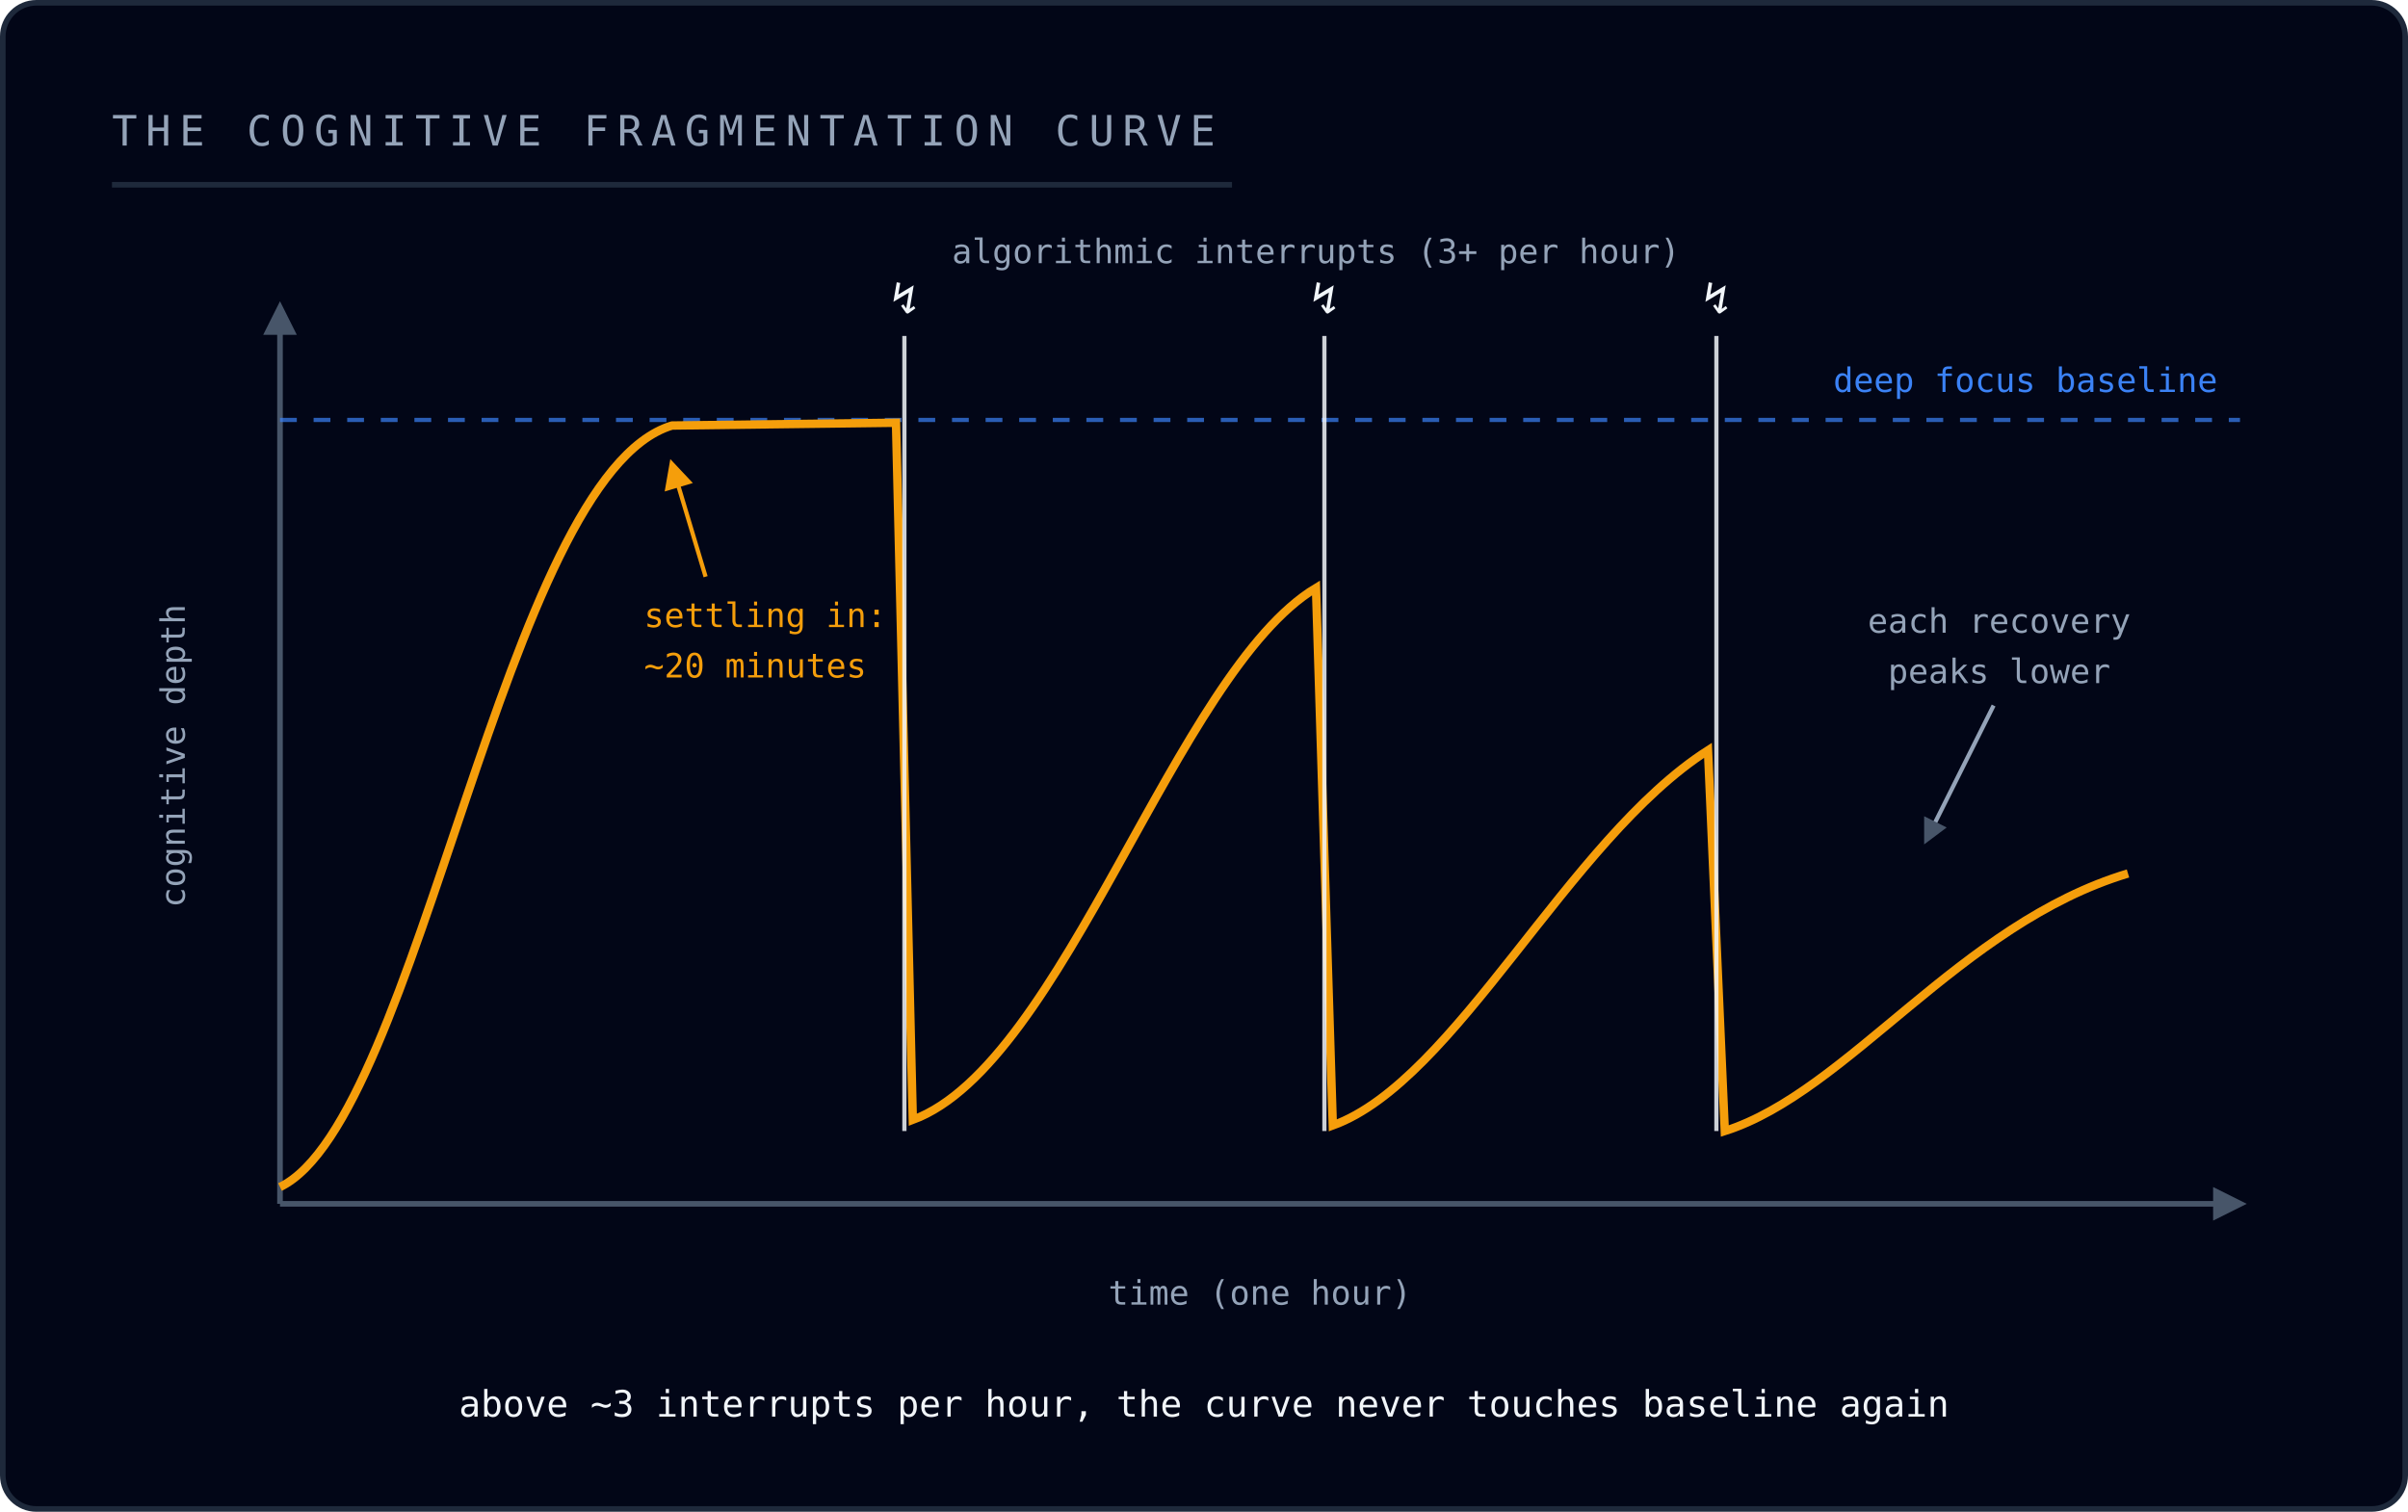
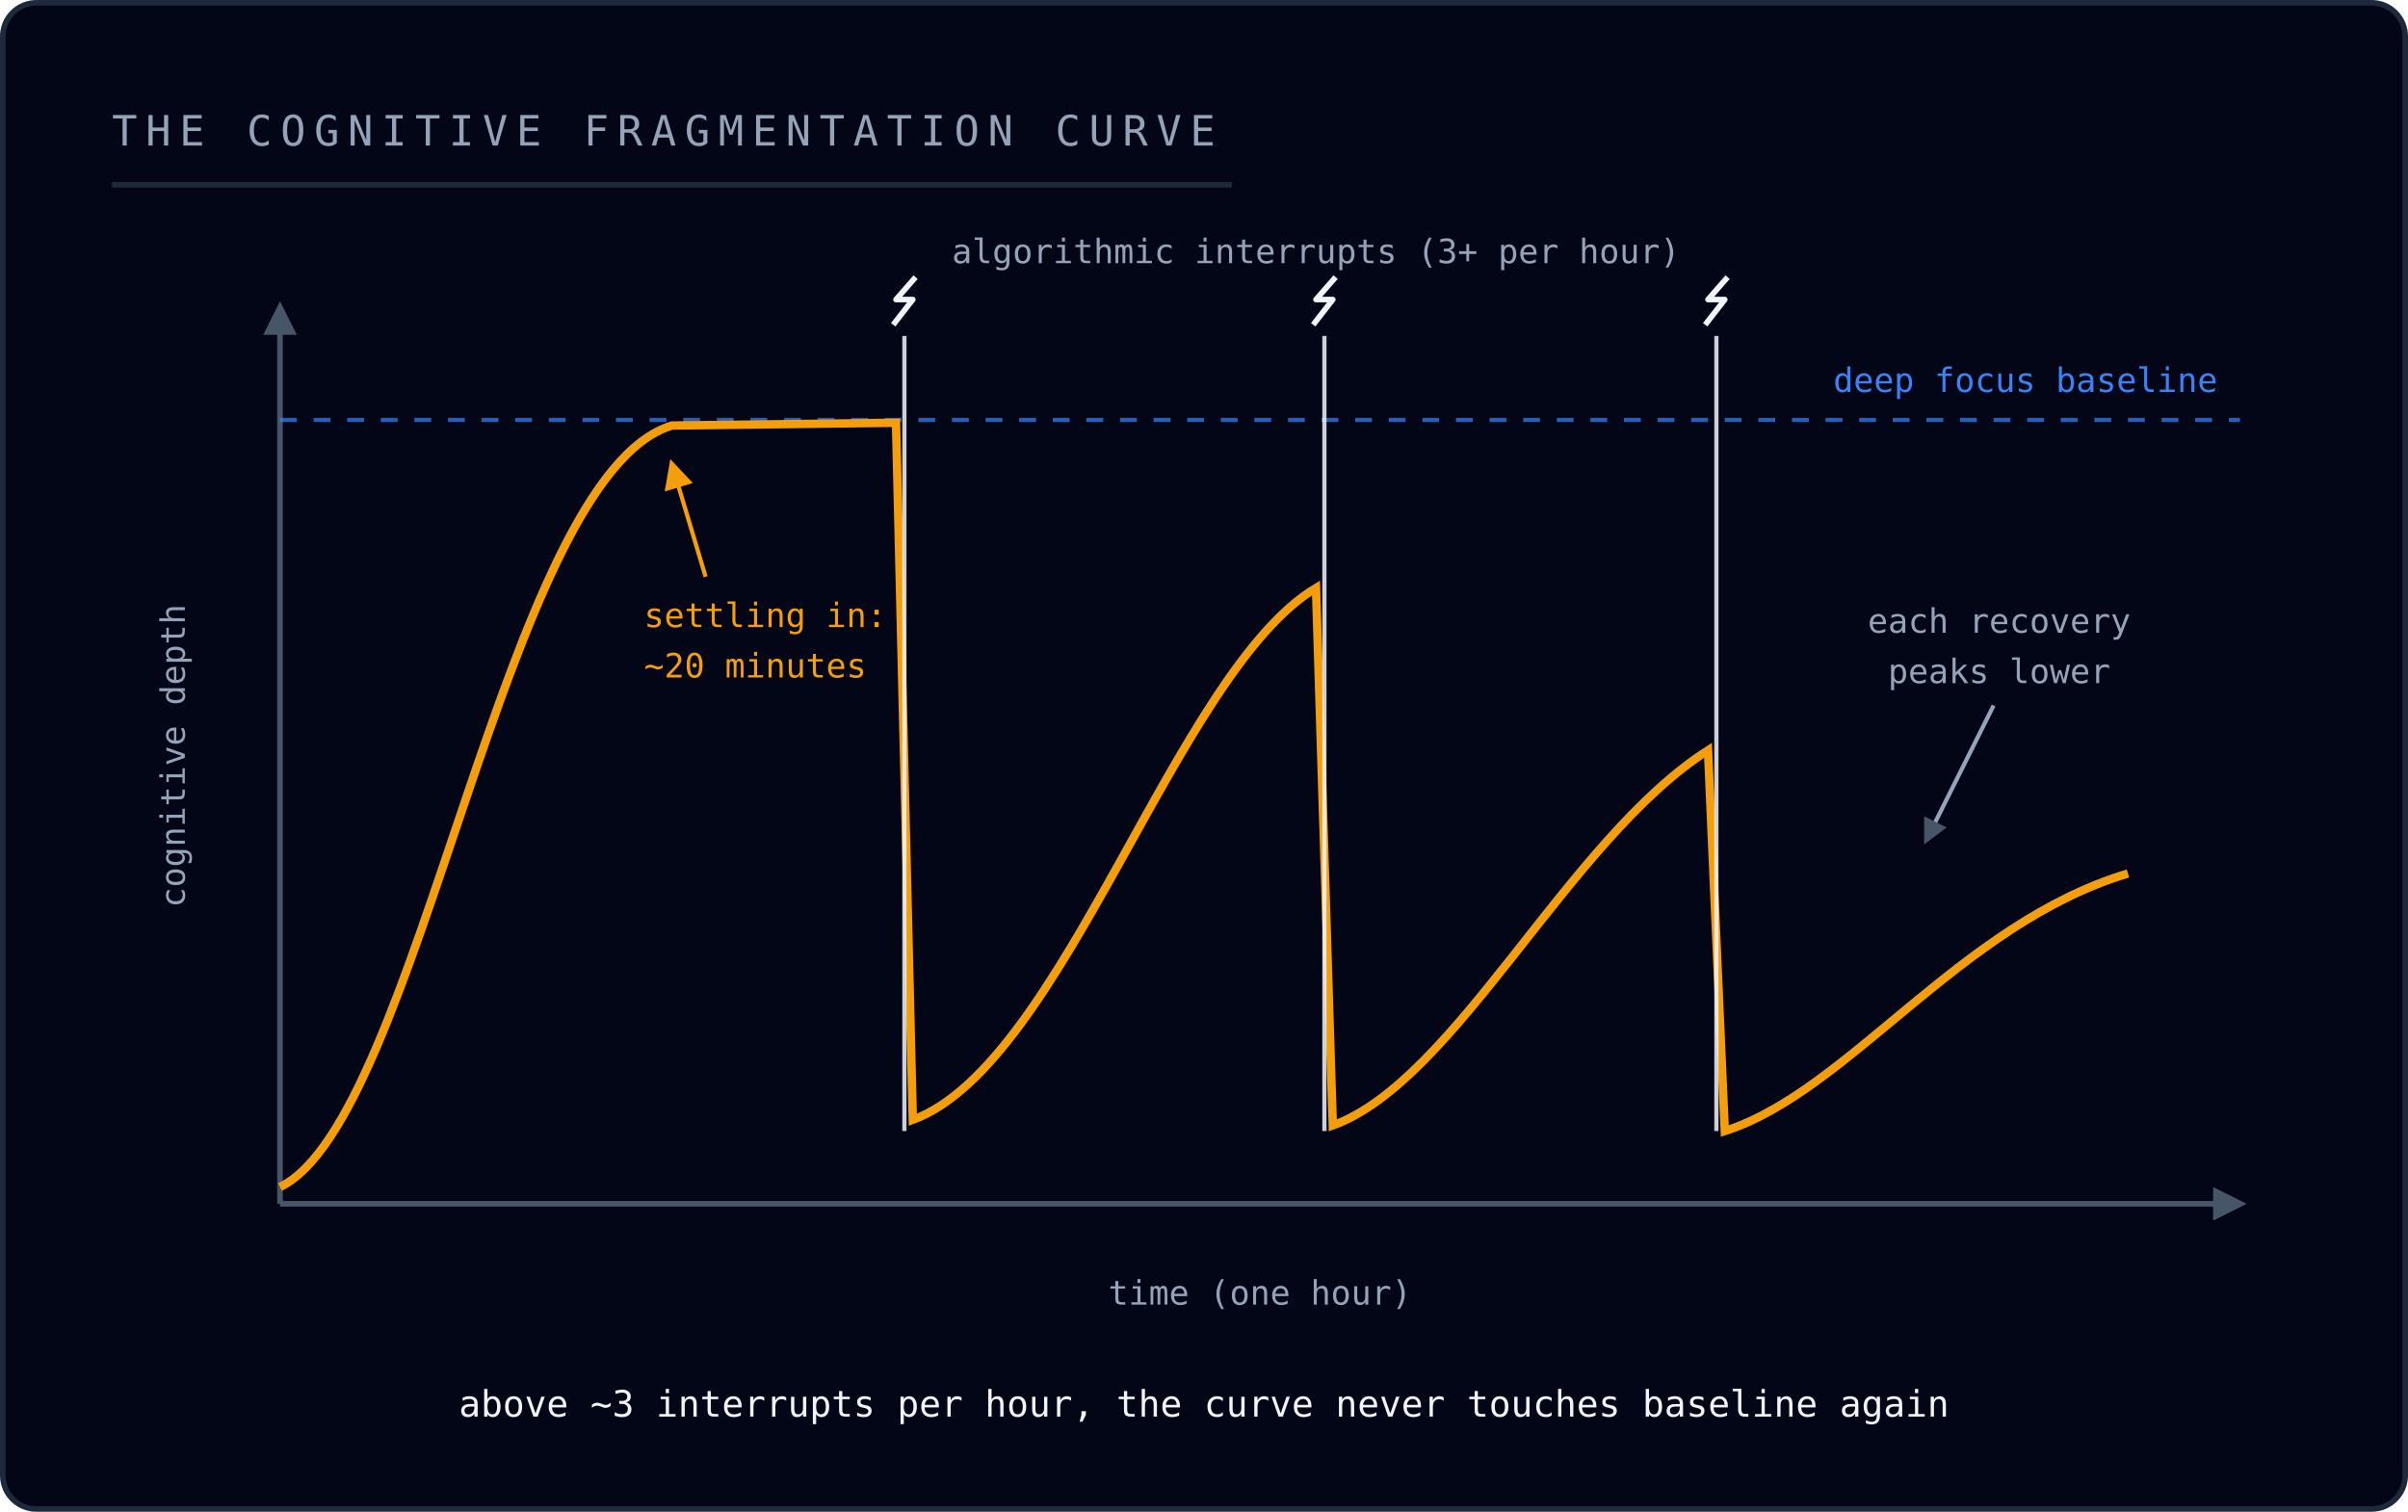
<svg xmlns="http://www.w3.org/2000/svg" viewBox="0 0 860 540" font-family="'JetBrains Mono','SFMono-Regular',Menlo,Consolas,monospace">
  <defs>
    <marker id="ax" viewBox="0 0 10 10" refX="8" refY="5" markerWidth="6" markerHeight="6" orient="auto-start-reverse">
      <path d="M0,0L10,5L0,10z" fill="#475569" />
    </marker>
    <marker id="aai" viewBox="0 0 10 10" refX="8" refY="5" markerWidth="7" markerHeight="7" orient="auto-start-reverse">
      <path d="M0,0L10,5L0,10z" fill="#f59e0b" />
    </marker>
  </defs>
  <rect x="1" y="1" width="858" height="538" rx="12" fill="#020617" stroke="#1e293b" stroke-width="2" />
  <text x="40" y="52" font-size="15" letter-spacing="3" fill="#94a3b8">THE COGNITIVE FRAGMENTATION CURVE</text>
  <line x1="40" y1="66" x2="440" y2="66" stroke="#1e293b" stroke-width="2" />
  <line x1="100" y1="110" x2="100" y2="430" stroke="#475569" stroke-width="2" marker-start="url(#ax)" />
  <line x1="100" y1="430" x2="800" y2="430" stroke="#475569" stroke-width="2" marker-end="url(#ax)" />
  <text x="66" y="270" font-size="12" fill="#94a3b8" text-anchor="middle" transform="rotate(-90 66 270)">cognitive depth</text>
  <text x="450" y="466" font-size="12" fill="#94a3b8" text-anchor="middle">time (one hour)</text>
  <line x1="100" y1="150" x2="800" y2="150" stroke="#3b82f6" stroke-width="1.5" stroke-dasharray="6 6" opacity="0.7" />
  <text x="792" y="140" font-size="12" fill="#3b82f6" text-anchor="end">deep focus baseline</text>
  <path d="M 100 424            C 150 400 180 170 240 152            L 320 151            L 326 400            C 380 380 420 240 470 210            L 476 402            C 520 386 560 300 610 268            L 616 404            C 660 390 700 330 760 312" fill="none" stroke="#f59e0b" stroke-width="3" />
  <g stroke="#f1f5f9" stroke-width="1.5" opacity="0.85">
    <line x1="323" y1="120" x2="323" y2="404" />
    <line x1="473" y1="120" x2="473" y2="404" />
    <line x1="613" y1="120" x2="613" y2="404" />
  </g>
-   <g font-size="16" fill="#f1f5f9" text-anchor="middle">
-     <text x="323" y="112">↯</text>
-     <text x="473" y="112">↯</text>
-     <text x="613" y="112">↯</text>
+   <g fill="none" stroke="#f1f5f9" stroke-width="2" stroke-linejoin="round">
+     <polyline points="327,99 320,107 326,107 319,116" />
+     <polyline points="477,99 470,107 476,107 469,116" />
+     <polyline points="617,99 610,107 616,107 609,116" />
  </g>
  <text x="470" y="94" font-size="12" fill="#94a3b8" text-anchor="middle">algorithmic interrupts (3+ per hour)</text>
  <line x1="252" y1="206" x2="240" y2="166" stroke="#f59e0b" stroke-width="1.5" marker-end="url(#aai)" />
  <text x="230" y="224" font-size="12" fill="#f59e0b">settling in:</text>
  <text x="230" y="242" font-size="12" fill="#f59e0b">~20 minutes</text>
  <line x1="712" y1="252" x2="688" y2="300" stroke="#94a3b8" stroke-width="1.5" marker-end="url(#ax)" />
  <text x="714" y="226" font-size="12" fill="#94a3b8" text-anchor="middle">each recovery</text>
  <text x="714" y="244" font-size="12" fill="#94a3b8" text-anchor="middle">peaks lower</text>
  <text x="430" y="506" font-size="13" fill="#f1f5f9" text-anchor="middle">above ~3 interrupts per hour, the curve never touches baseline again</text>
</svg>
